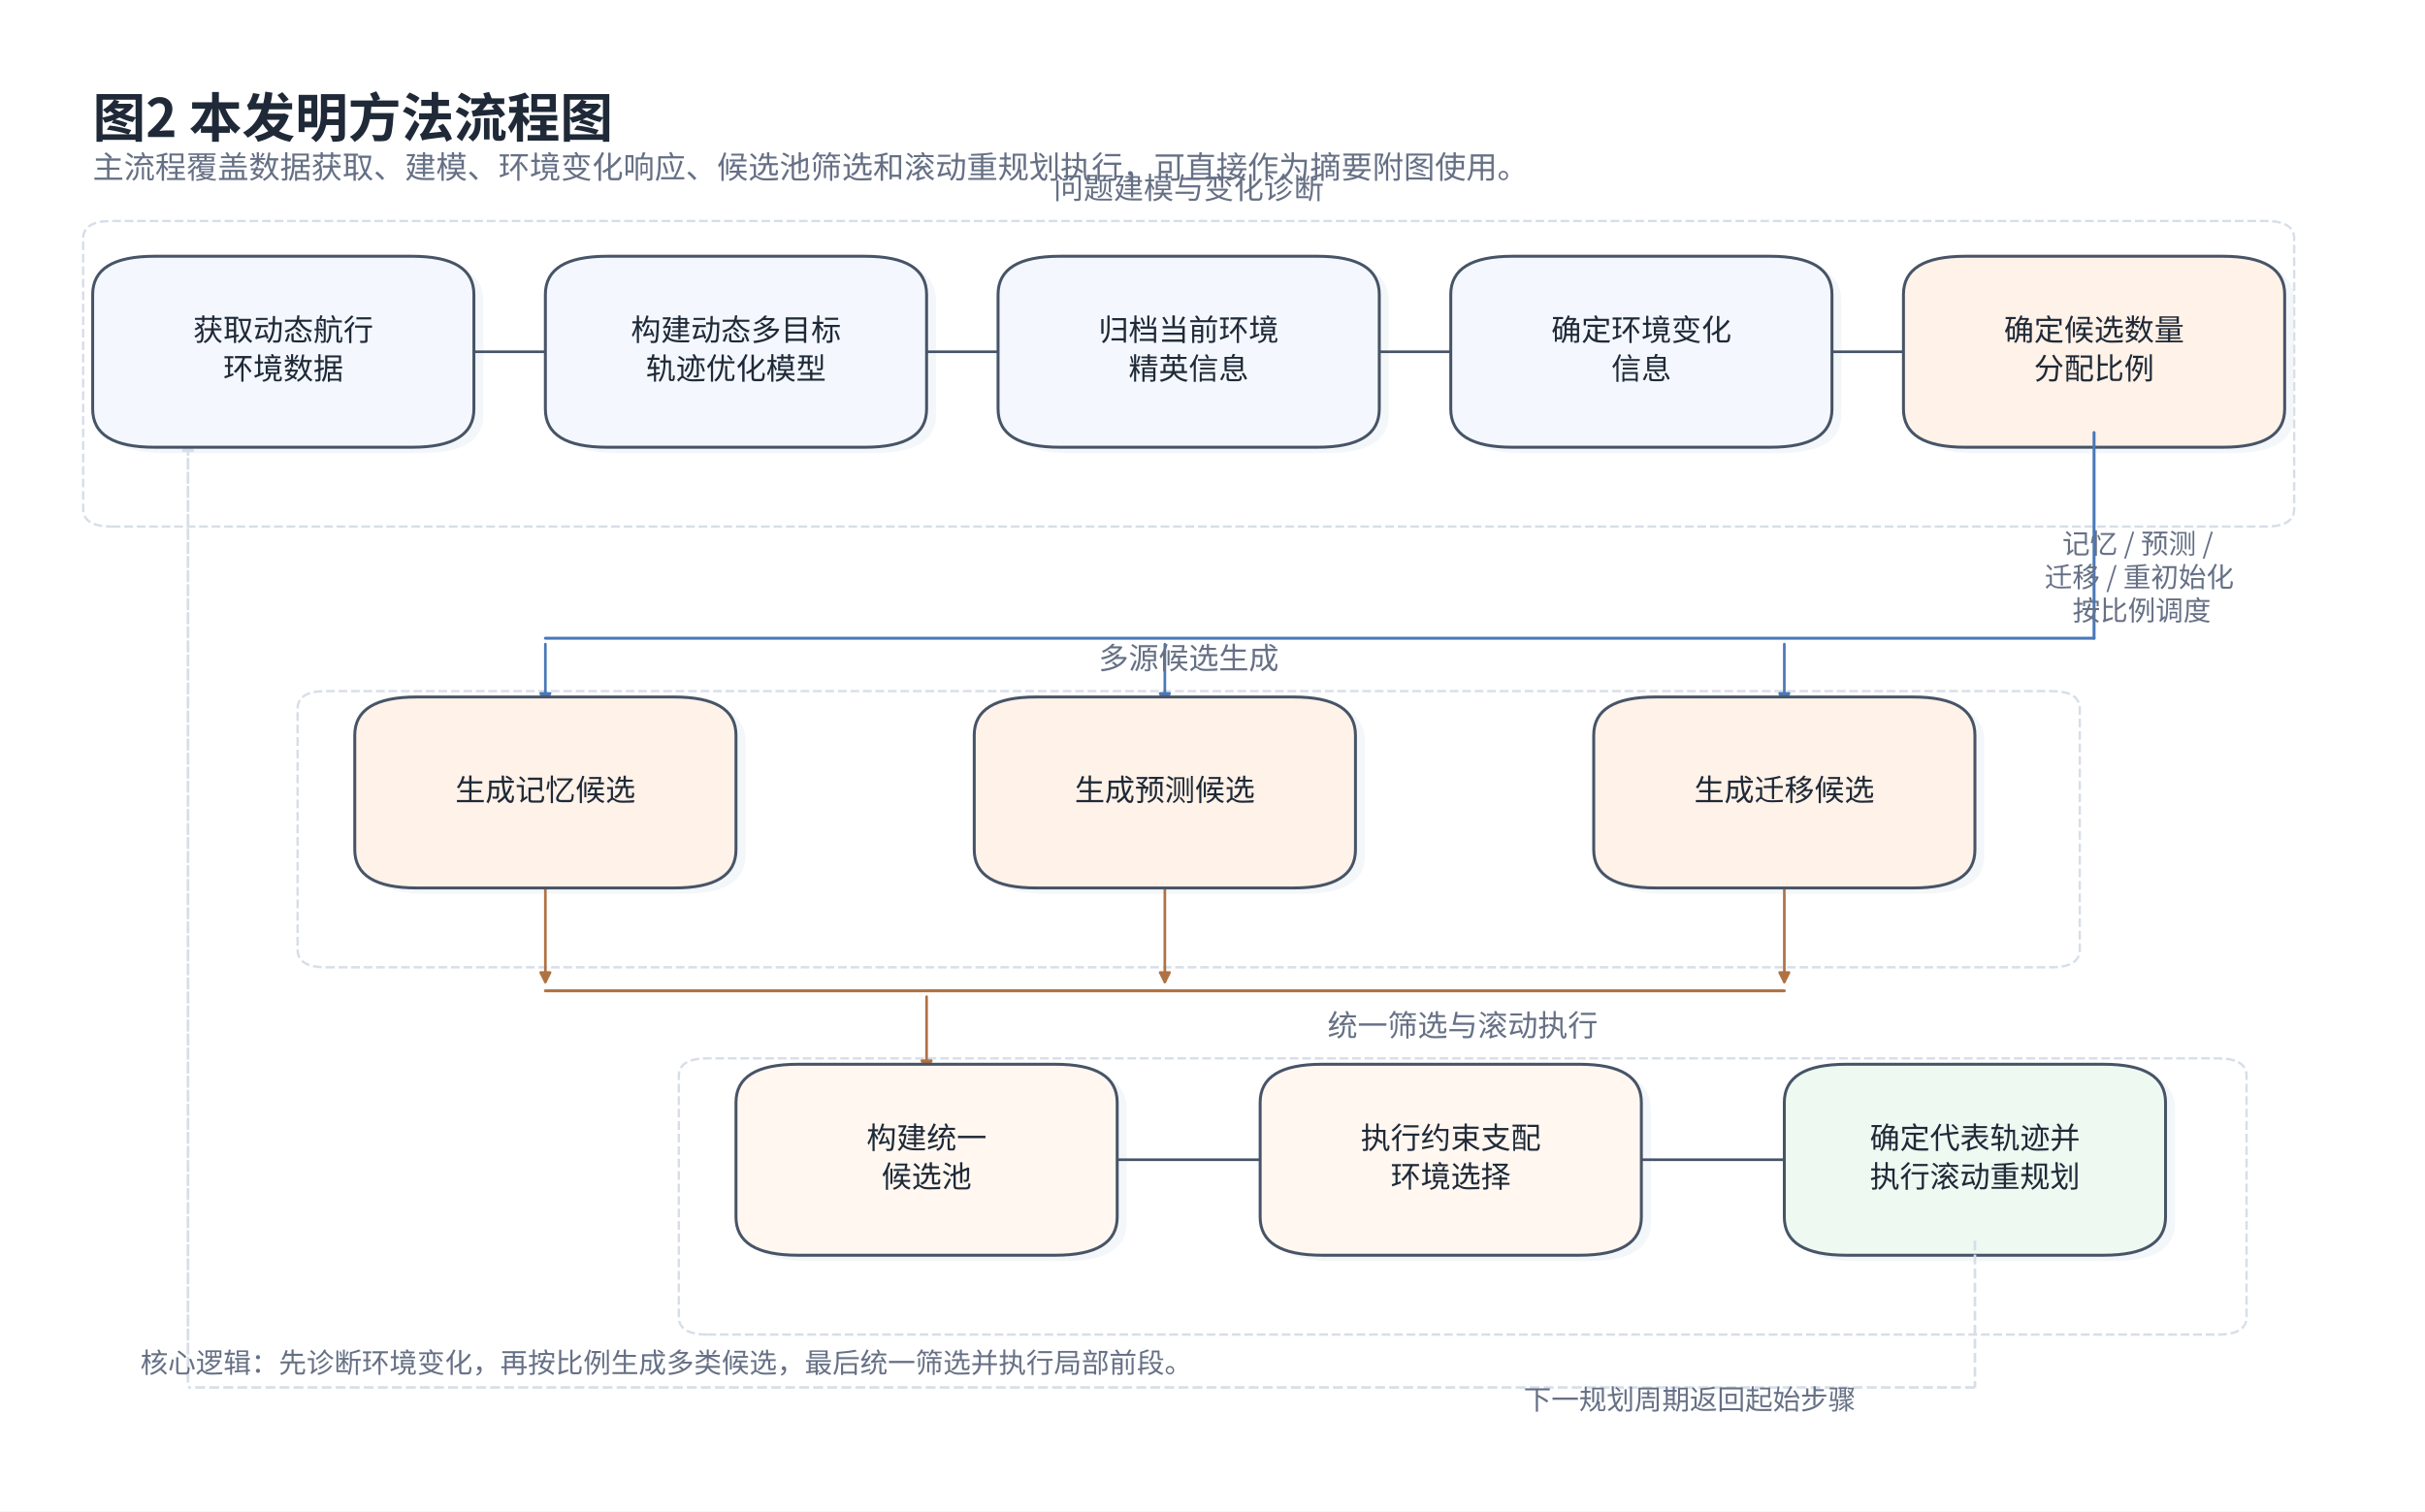
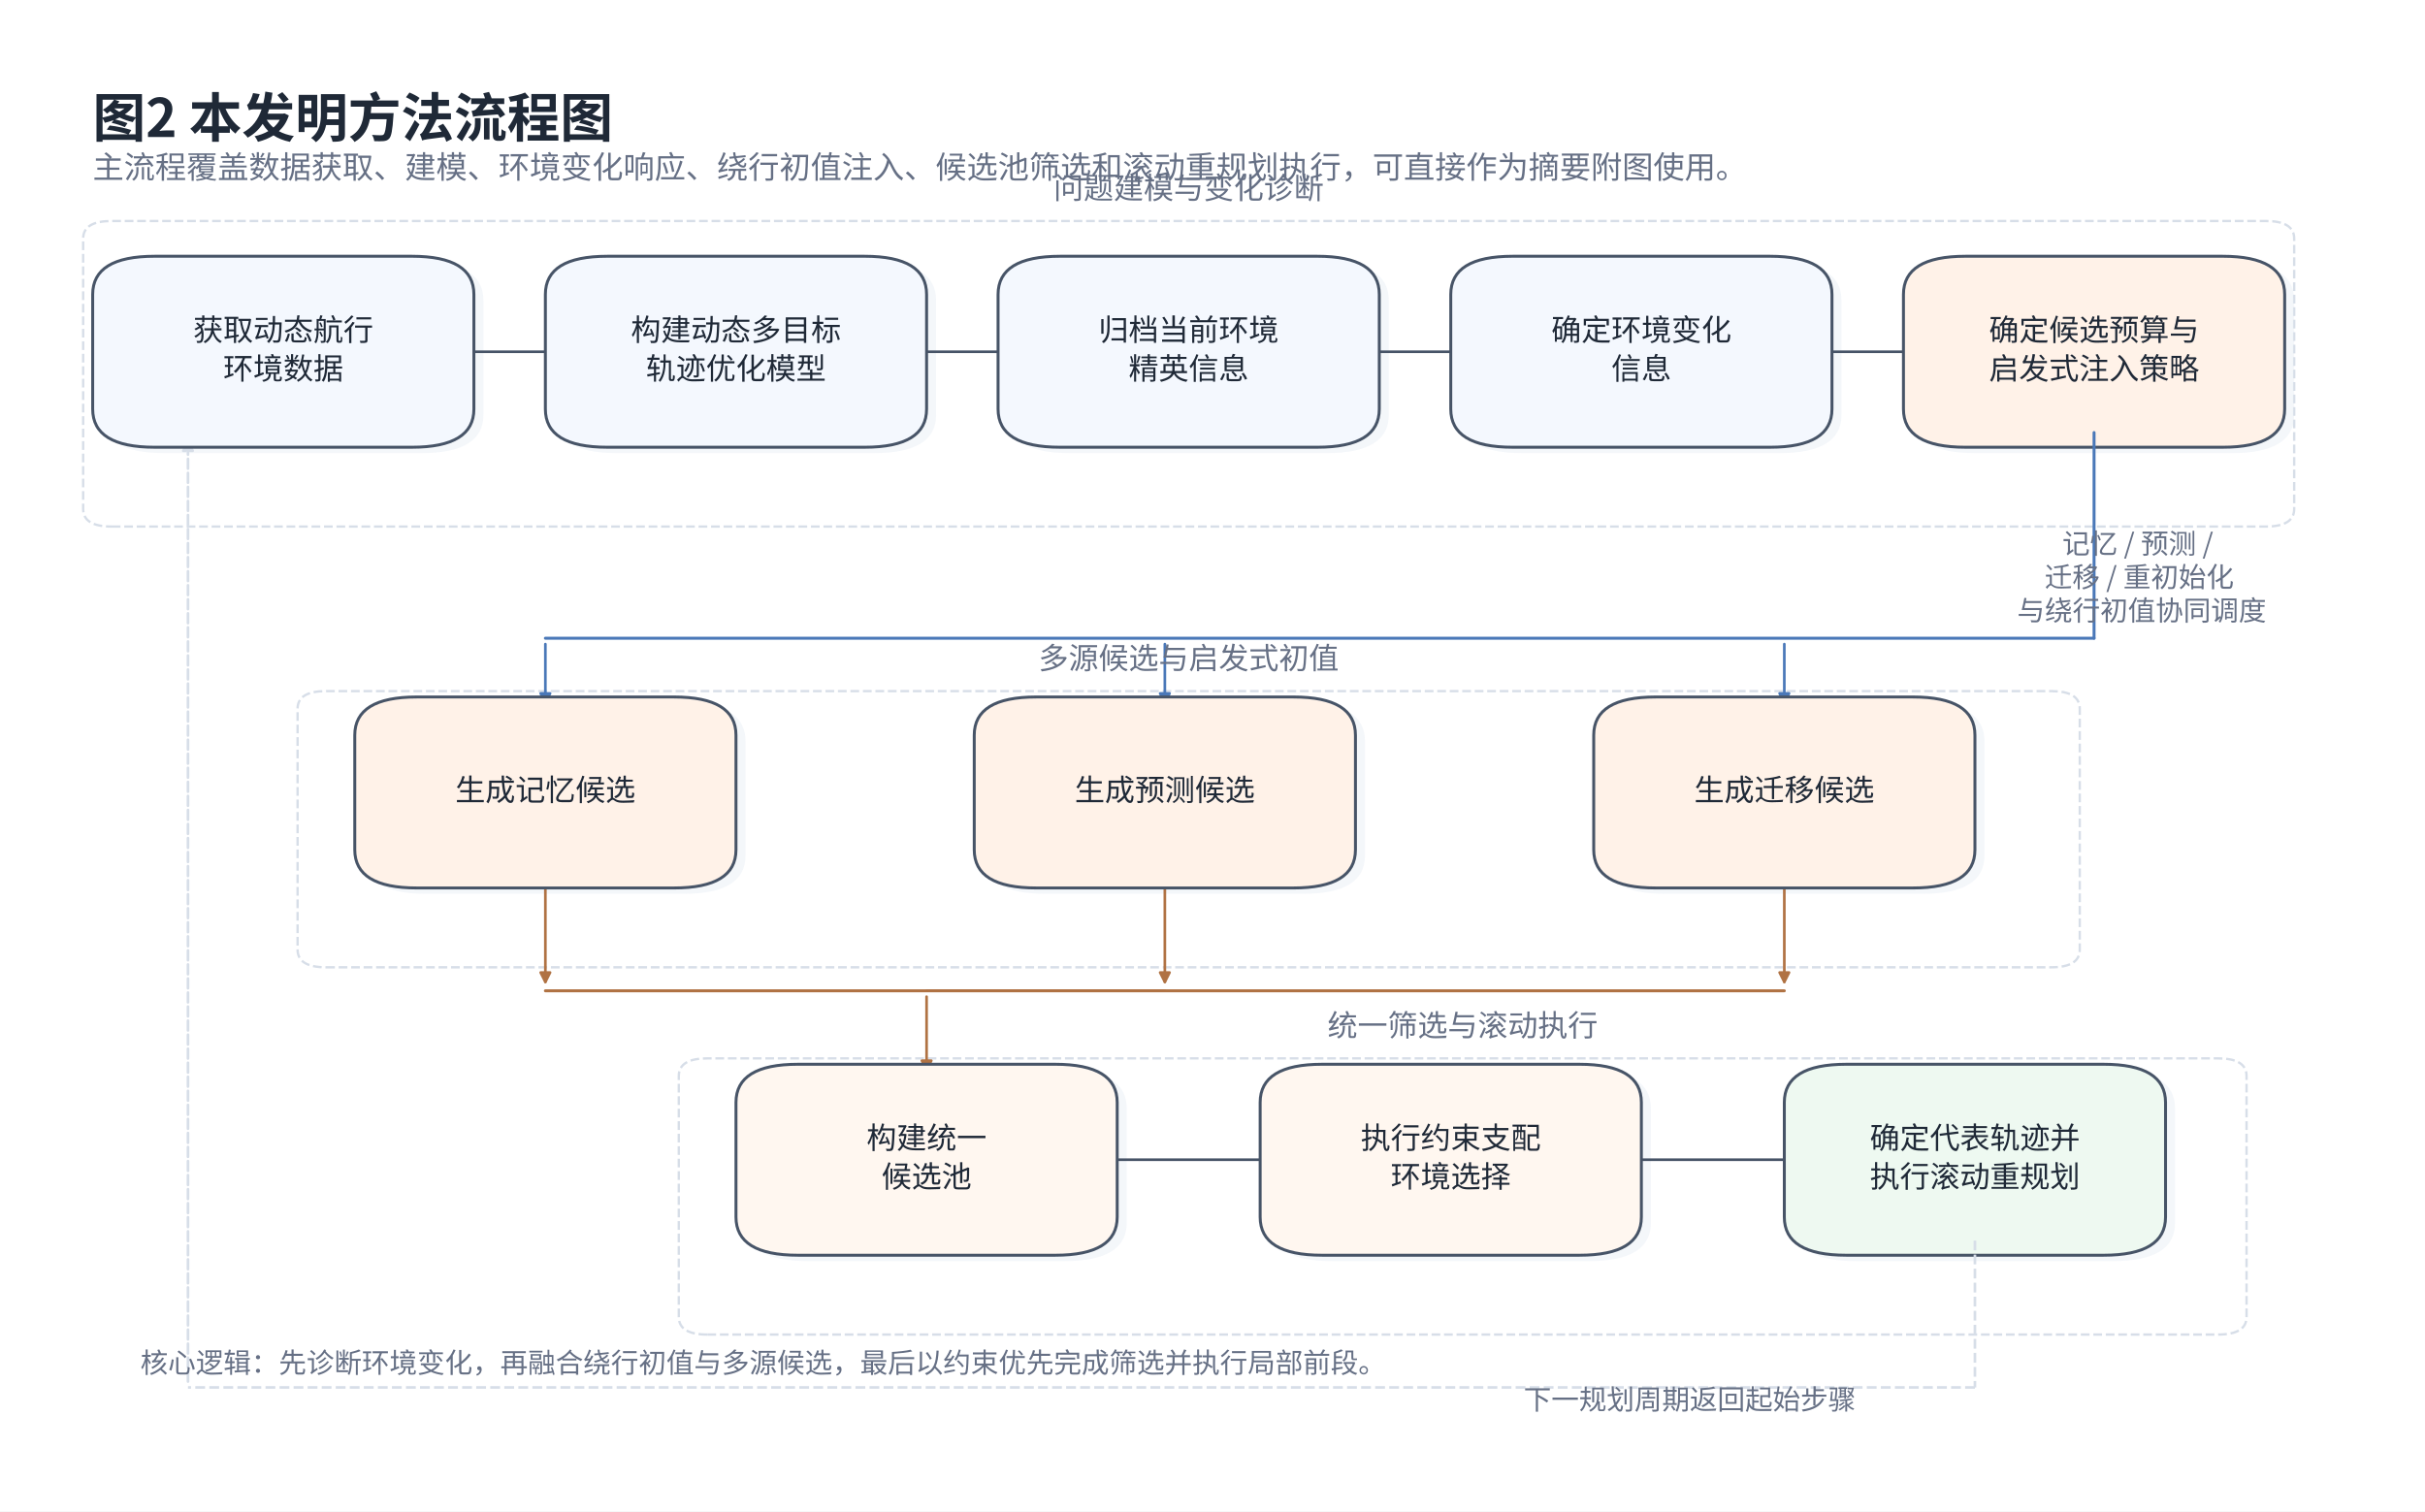
<svg xmlns="http://www.w3.org/2000/svg" width="823.5pt" height="513.36pt" viewBox="0 0 823.5 513.36" version="1.1">
  <defs>
    <style type="text/css">*{stroke-linejoin: round; stroke-linecap: butt}</style>
  </defs>
  <g id="figure_1">
    <g id="patch_1">
      <path d="M 0 513.36  L 823.5 513.36  L 823.5 -0  L 0 -0  z " style="fill: #ffffff" />
    </g>
    <g id="axes_1">
      <g id="patch_2">
-         <path d="M 37.946 178.842  L 769.372 178.842  Q 779.081 178.842 779.081 172.855  L 779.081 81.046  Q 779.081 75.059 769.372 75.059  L 37.946 75.059  Q 28.237 75.059 28.237 81.046  L 28.237 172.855  Q 28.237 178.842 37.946 178.842  L 37.946 178.842  z " clip-path="url(#p3b7cdb667f)" style="fill: none; stroke-dasharray: 2.96,1.28; stroke-dashoffset: 0; stroke: #d7dee8; stroke-width: 0.8; stroke-linejoin: miter" />
+         <path d="M 37.946 178.842  L 769.372 178.842  Q 779.081 178.842 779.081 172.855  L 779.081 81.046  Q 779.081 75.059 769.372 75.059  L 37.946 75.059  Q 28.237 75.059 28.237 81.046  L 28.237 172.855  Q 28.237 178.842 37.946 178.842  L 37.946 178.842  z " clip-path="url(#p134dda4739)" style="fill: none; stroke-dasharray: 2.96,1.28; stroke-dashoffset: 0; stroke: #d7dee8; stroke-width: 0.8; stroke-linejoin: miter" />
      </g>
      <g id="patch_3">
-         <path d="M 110.765 328.53  L 696.553 328.53  Q 706.262 328.53 706.262 322.543  L 706.262 240.713  Q 706.262 234.726 696.553 234.726  L 110.765 234.726  Q 101.056 234.726 101.056 240.713  L 101.056 322.543  Q 101.056 328.53 110.765 328.53  L 110.765 328.53  z " clip-path="url(#p3b7cdb667f)" style="fill: none; stroke-dasharray: 2.96,1.28; stroke-dashoffset: 0; stroke: #d7dee8; stroke-width: 0.8; stroke-linejoin: miter" />
+         <path d="M 110.765 328.53  L 696.553 328.53  Q 706.262 328.53 706.262 322.543  L 706.262 240.713  Q 706.262 234.726 696.553 234.726  L 110.765 234.726  Q 101.056 234.726 101.056 240.713  L 101.056 322.543  Q 101.056 328.53 110.765 328.53  L 110.765 328.53  z " clip-path="url(#p134dda4739)" style="fill: none; stroke-dasharray: 2.96,1.28; stroke-dashoffset: 0; stroke: #d7dee8; stroke-width: 0.8; stroke-linejoin: miter" />
      </g>
      <g id="patch_4">
-         <path d="M 240.221 453.27  L 753.19 453.27  Q 762.899 453.27 762.899 447.283  L 762.899 365.453  Q 762.899 359.466 753.19 359.466  L 240.221 359.466  Q 230.512 359.466 230.512 365.453  L 230.512 447.283  Q 230.512 453.27 240.221 453.27  L 240.221 453.27  z " clip-path="url(#p3b7cdb667f)" style="fill: none; stroke-dasharray: 2.96,1.28; stroke-dashoffset: 0; stroke: #d7dee8; stroke-width: 0.8; stroke-linejoin: miter" />
+         <path d="M 240.221 453.27  L 753.19 453.27  Q 762.899 453.27 762.899 447.283  L 762.899 365.453  Q 762.899 359.466 753.19 359.466  L 240.221 359.466  Q 230.512 359.466 230.512 365.453  L 230.512 447.283  Q 230.512 453.27 240.221 453.27  L 240.221 453.27  z " clip-path="url(#p134dda4739)" style="fill: none; stroke-dasharray: 2.96,1.28; stroke-dashoffset: 0; stroke: #d7dee8; stroke-width: 0.8; stroke-linejoin: miter" />
      </g>
      <g id="patch_5">
-         <path d="M 55.746 153.894  L 143.129 153.894  Q 164.165 153.894 164.165 140.921  L 164.165 102.002  Q 164.165 89.029 143.129 89.029  L 55.746 89.029  Q 34.709 89.029 34.709 102.002  L 34.709 140.921  Q 34.709 153.894 55.746 153.894  z " clip-path="url(#p3b7cdb667f)" style="fill: #dfe7f1; opacity: 0.35" />
+         <path d="M 55.746 153.894  L 143.129 153.894  Q 164.165 153.894 164.165 140.921  L 164.165 102.002  Q 164.165 89.029 143.129 89.029  L 55.746 89.029  Q 34.709 89.029 34.709 102.002  L 34.709 140.921  Q 34.709 153.894 55.746 153.894  z " clip-path="url(#p134dda4739)" style="fill: #dfe7f1; opacity: 0.35" />
      </g>
      <g id="patch_6">
-         <path d="M 209.475 153.894  L 296.858 153.894  Q 317.894 153.894 317.894 140.921  L 317.894 102.002  Q 317.894 89.029 296.858 89.029  L 209.475 89.029  Q 188.438 89.029 188.438 102.002  L 188.438 140.921  Q 188.438 153.894 209.475 153.894  z " clip-path="url(#p3b7cdb667f)" style="fill: #dfe7f1; opacity: 0.35" />
+         <path d="M 209.475 153.894  L 296.858 153.894  Q 317.894 153.894 317.894 140.921  L 317.894 102.002  Q 317.894 89.029 296.858 89.029  L 209.475 89.029  Q 188.438 89.029 188.438 102.002  L 188.438 140.921  Q 188.438 153.894 209.475 153.894  z " clip-path="url(#p134dda4739)" style="fill: #dfe7f1; opacity: 0.35" />
      </g>
      <g id="patch_7">
-         <path d="M 363.204 153.894  L 450.587 153.894  Q 471.623 153.894 471.623 140.921  L 471.623 102.002  Q 471.623 89.029 450.587 89.029  L 363.204 89.029  Q 342.167 89.029 342.167 102.002  L 342.167 140.921  Q 342.167 153.894 363.204 153.894  z " clip-path="url(#p3b7cdb667f)" style="fill: #dfe7f1; opacity: 0.35" />
+         <path d="M 363.204 153.894  L 450.587 153.894  Q 471.623 153.894 471.623 140.921  L 471.623 102.002  Q 471.623 89.029 450.587 89.029  L 363.204 89.029  Q 342.167 89.029 342.167 102.002  L 342.167 140.921  Q 342.167 153.894 363.204 153.894  z " clip-path="url(#p134dda4739)" style="fill: #dfe7f1; opacity: 0.35" />
      </g>
      <g id="patch_8">
-         <path d="M 516.933 153.894  L 604.316 153.894  Q 625.352 153.894 625.352 140.921  L 625.352 102.002  Q 625.352 89.029 604.316 89.029  L 516.933 89.029  Q 495.896 89.029 495.896 102.002  L 495.896 140.921  Q 495.896 153.894 516.933 153.894  z " clip-path="url(#p3b7cdb667f)" style="fill: #dfe7f1; opacity: 0.35" />
+         <path d="M 516.933 153.894  L 604.316 153.894  Q 625.352 153.894 625.352 140.921  L 625.352 102.002  Q 625.352 89.029 604.316 89.029  L 516.933 89.029  Q 495.896 89.029 495.896 102.002  L 495.896 140.921  Q 495.896 153.894 516.933 153.894  z " clip-path="url(#p134dda4739)" style="fill: #dfe7f1; opacity: 0.35" />
      </g>
      <g id="patch_9">
-         <path d="M 670.662 153.894  L 758.045 153.894  Q 779.081 153.894 779.081 140.921  L 779.081 102.002  Q 779.081 89.029 758.045 89.029  L 670.662 89.029  Q 649.625 89.029 649.625 102.002  L 649.625 140.921  Q 649.625 153.894 670.662 153.894  z " clip-path="url(#p3b7cdb667f)" style="fill: #dfe7f1; opacity: 0.35" />
+         <path d="M 670.662 153.894  L 758.045 153.894  Q 779.081 153.894 779.081 140.921  L 779.081 102.002  Q 779.081 89.029 758.045 89.029  L 670.662 89.029  Q 649.625 89.029 649.625 102.002  L 649.625 140.921  Q 649.625 153.894 670.662 153.894  z " clip-path="url(#p134dda4739)" style="fill: #dfe7f1; opacity: 0.35" />
      </g>
      <g id="patch_10">
-         <path d="M 144.747 303.582  L 232.13 303.582  Q 253.166 303.582 253.166 290.609  L 253.166 251.69  Q 253.166 238.717 232.13 238.717  L 144.747 238.717  Q 123.71 238.717 123.71 251.69  L 123.71 290.609  Q 123.71 303.582 144.747 303.582  z " clip-path="url(#p3b7cdb667f)" style="fill: #dfe7f1; opacity: 0.35" />
+         <path d="M 144.747 303.582  L 232.13 303.582  Q 253.166 303.582 253.166 290.609  L 253.166 251.69  Q 253.166 238.717 232.13 238.717  L 144.747 238.717  Q 123.71 238.717 123.71 251.69  L 123.71 290.609  Q 123.71 303.582 144.747 303.582  z " clip-path="url(#p134dda4739)" style="fill: #dfe7f1; opacity: 0.35" />
      </g>
      <g id="patch_11">
-         <path d="M 355.113 303.582  L 442.496 303.582  Q 463.532 303.582 463.532 290.609  L 463.532 251.69  Q 463.532 238.717 442.496 238.717  L 355.113 238.717  Q 334.076 238.717 334.076 251.69  L 334.076 290.609  Q 334.076 303.582 355.113 303.582  z " clip-path="url(#p3b7cdb667f)" style="fill: #dfe7f1; opacity: 0.35" />
+         <path d="M 355.113 303.582  L 442.496 303.582  Q 463.532 303.582 463.532 290.609  L 463.532 251.69  Q 463.532 238.717 442.496 238.717  L 355.113 238.717  Q 334.076 238.717 334.076 251.69  L 334.076 290.609  Q 334.076 303.582 355.113 303.582  z " clip-path="url(#p134dda4739)" style="fill: #dfe7f1; opacity: 0.35" />
      </g>
      <g id="patch_12">
-         <path d="M 565.479 303.582  L 652.862 303.582  Q 673.898 303.582 673.898 290.609  L 673.898 251.69  Q 673.898 238.717 652.862 238.717  L 565.479 238.717  Q 544.442 238.717 544.442 251.69  L 544.442 290.609  Q 544.442 303.582 565.479 303.582  z " clip-path="url(#p3b7cdb667f)" style="fill: #dfe7f1; opacity: 0.35" />
+         <path d="M 565.479 303.582  L 652.862 303.582  Q 673.898 303.582 673.898 290.609  L 673.898 251.69  Q 673.898 238.717 652.862 238.717  L 565.479 238.717  Q 544.442 238.717 544.442 251.69  L 544.442 290.609  Q 544.442 303.582 565.479 303.582  z " clip-path="url(#p134dda4739)" style="fill: #dfe7f1; opacity: 0.35" />
      </g>
      <g id="patch_13">
-         <path d="M 274.203 428.322  L 361.586 428.322  Q 382.622 428.322 382.622 415.349  L 382.622 376.43  Q 382.622 363.457 361.586 363.457  L 274.203 363.457  Q 253.166 363.457 253.166 376.43  L 253.166 415.349  Q 253.166 428.322 274.203 428.322  z " clip-path="url(#p3b7cdb667f)" style="fill: #dfe7f1; opacity: 0.35" />
+         <path d="M 274.203 428.322  L 361.586 428.322  Q 382.622 428.322 382.622 415.349  L 382.622 376.43  Q 382.622 363.457 361.586 363.457  L 274.203 363.457  Q 253.166 363.457 253.166 376.43  L 253.166 415.349  Q 253.166 428.322 274.203 428.322  z " clip-path="url(#p134dda4739)" style="fill: #dfe7f1; opacity: 0.35" />
      </g>
      <g id="patch_14">
-         <path d="M 452.205 428.322  L 539.588 428.322  Q 560.624 428.322 560.624 415.349  L 560.624 376.43  Q 560.624 363.457 539.588 363.457  L 452.205 363.457  Q 431.168 363.457 431.168 376.43  L 431.168 415.349  Q 431.168 428.322 452.205 428.322  z " clip-path="url(#p3b7cdb667f)" style="fill: #dfe7f1; opacity: 0.35" />
+         <path d="M 452.205 428.322  L 539.588 428.322  Q 560.624 428.322 560.624 415.349  L 560.624 376.43  Q 560.624 363.457 539.588 363.457  L 452.205 363.457  Q 431.168 363.457 431.168 376.43  L 431.168 415.349  Q 431.168 428.322 452.205 428.322  z " clip-path="url(#p134dda4739)" style="fill: #dfe7f1; opacity: 0.35" />
      </g>
      <g id="patch_15">
-         <path d="M 630.207 428.322  L 717.59 428.322  Q 738.626 428.322 738.626 415.349  L 738.626 376.43  Q 738.626 363.457 717.59 363.457  L 630.207 363.457  Q 609.17 363.457 609.17 376.43  L 609.17 415.349  Q 609.17 428.322 630.207 428.322  z " clip-path="url(#p3b7cdb667f)" style="fill: #dfe7f1; opacity: 0.35" />
+         <path d="M 630.207 428.322  L 717.59 428.322  Q 738.626 428.322 738.626 415.349  L 738.626 376.43  Q 738.626 363.457 717.59 363.457  L 630.207 363.457  Q 609.17 363.457 609.17 376.43  L 609.17 415.349  Q 609.17 428.322 630.207 428.322  z " clip-path="url(#p134dda4739)" style="fill: #dfe7f1; opacity: 0.35" />
      </g>
      <g id="patch_16">
-         <path d="M 154.838 119.466  Q 173.063 119.466 190.282 119.466  " clip-path="url(#p3b7cdb667f)" style="fill: none; stroke: #475467; stroke-width: 0.9; stroke-linecap: round" />
-         <path d="M 187.082 117.866  L 190.282 119.466  L 187.082 121.066  z " clip-path="url(#p3b7cdb667f)" style="fill: #475467; stroke: #475467; stroke-width: 0.9; stroke-linecap: round" />
+         <path d="M 154.838 119.466  Q 173.063 119.466 190.282 119.466  " clip-path="url(#p134dda4739)" style="fill: none; stroke: #475467; stroke-width: 0.9; stroke-linecap: round" />
+         <path d="M 187.082 117.866  L 190.282 119.466  L 187.082 121.066  z " clip-path="url(#p134dda4739)" style="fill: #475467; stroke: #475467; stroke-width: 0.9; stroke-linecap: round" />
      </g>
      <g id="patch_17">
-         <path d="M 308.567 119.466  Q 326.792 119.466 344.011 119.466  " clip-path="url(#p3b7cdb667f)" style="fill: none; stroke: #475467; stroke-width: 0.9; stroke-linecap: round" />
-         <path d="M 340.811 117.866  L 344.011 119.466  L 340.811 121.066  z " clip-path="url(#p3b7cdb667f)" style="fill: #475467; stroke: #475467; stroke-width: 0.9; stroke-linecap: round" />
+         <path d="M 308.567 119.466  Q 326.792 119.466 344.011 119.466  " clip-path="url(#p134dda4739)" style="fill: none; stroke: #475467; stroke-width: 0.9; stroke-linecap: round" />
+         <path d="M 340.811 117.866  L 344.011 119.466  L 340.811 121.066  z " clip-path="url(#p134dda4739)" style="fill: #475467; stroke: #475467; stroke-width: 0.9; stroke-linecap: round" />
      </g>
      <g id="patch_18">
-         <path d="M 462.296 119.466  Q 480.521 119.466 497.74 119.466  " clip-path="url(#p3b7cdb667f)" style="fill: none; stroke: #475467; stroke-width: 0.9; stroke-linecap: round" />
-         <path d="M 494.54 117.866  L 497.74 119.466  L 494.54 121.066  z " clip-path="url(#p3b7cdb667f)" style="fill: #475467; stroke: #475467; stroke-width: 0.9; stroke-linecap: round" />
+         <path d="M 462.296 119.466  Q 480.521 119.466 497.74 119.466  " clip-path="url(#p134dda4739)" style="fill: none; stroke: #475467; stroke-width: 0.9; stroke-linecap: round" />
+         <path d="M 494.54 117.866  L 497.74 119.466  L 494.54 121.066  z " clip-path="url(#p134dda4739)" style="fill: #475467; stroke: #475467; stroke-width: 0.9; stroke-linecap: round" />
      </g>
      <g id="patch_19">
-         <path d="M 616.025 119.466  Q 634.25 119.466 651.469 119.466  " clip-path="url(#p3b7cdb667f)" style="fill: none; stroke: #475467; stroke-width: 0.9; stroke-linecap: round" />
-         <path d="M 648.269 117.866  L 651.469 119.466  L 648.269 121.066  z " clip-path="url(#p3b7cdb667f)" style="fill: #475467; stroke: #475467; stroke-width: 0.9; stroke-linecap: round" />
+         <path d="M 616.025 119.466  Q 634.25 119.466 651.469 119.466  " clip-path="url(#p134dda4739)" style="fill: none; stroke: #475467; stroke-width: 0.9; stroke-linecap: round" />
+         <path d="M 648.269 117.866  L 651.469 119.466  L 648.269 121.066  z " clip-path="url(#p134dda4739)" style="fill: #475467; stroke: #475467; stroke-width: 0.9; stroke-linecap: round" />
      </g>
      <g id="patch_20">
-         <path d="M 185.202 218.764  Q 185.202 229.239 185.202 238.708  " clip-path="url(#p3b7cdb667f)" style="fill: none; stroke: #4a78b8; stroke-width: 0.9; stroke-linecap: round" />
-         <path d="M 186.802 235.508  L 185.202 238.708  L 183.602 235.508  z " clip-path="url(#p3b7cdb667f)" style="fill: #4a78b8; stroke: #4a78b8; stroke-width: 0.9; stroke-linecap: round" />
+         <path d="M 185.202 218.764  Q 185.202 229.239 185.202 238.708  " clip-path="url(#p134dda4739)" style="fill: none; stroke: #4a78b8; stroke-width: 0.9; stroke-linecap: round" />
+         <path d="M 186.802 235.508  L 185.202 238.708  L 183.602 235.508  z " clip-path="url(#p134dda4739)" style="fill: #4a78b8; stroke: #4a78b8; stroke-width: 0.9; stroke-linecap: round" />
      </g>
      <g id="patch_21">
-         <path d="M 395.568 218.764  Q 395.568 229.239 395.568 238.708  " clip-path="url(#p3b7cdb667f)" style="fill: none; stroke: #4a78b8; stroke-width: 0.9; stroke-linecap: round" />
-         <path d="M 397.168 235.508  L 395.568 238.708  L 393.968 235.508  z " clip-path="url(#p3b7cdb667f)" style="fill: #4a78b8; stroke: #4a78b8; stroke-width: 0.9; stroke-linecap: round" />
+         <path d="M 395.568 218.764  Q 395.568 229.239 395.568 238.708  " clip-path="url(#p134dda4739)" style="fill: none; stroke: #4a78b8; stroke-width: 0.9; stroke-linecap: round" />
+         <path d="M 397.168 235.508  L 395.568 238.708  L 393.968 235.508  z " clip-path="url(#p134dda4739)" style="fill: #4a78b8; stroke: #4a78b8; stroke-width: 0.9; stroke-linecap: round" />
      </g>
      <g id="patch_22">
-         <path d="M 605.934 218.764  Q 605.934 229.239 605.934 238.708  " clip-path="url(#p3b7cdb667f)" style="fill: none; stroke: #4a78b8; stroke-width: 0.9; stroke-linecap: round" />
-         <path d="M 607.534 235.508  L 605.934 238.708  L 604.334 235.508  z " clip-path="url(#p3b7cdb667f)" style="fill: #4a78b8; stroke: #4a78b8; stroke-width: 0.9; stroke-linecap: round" />
+         <path d="M 605.934 218.764  Q 605.934 229.239 605.934 238.708  " clip-path="url(#p134dda4739)" style="fill: none; stroke: #4a78b8; stroke-width: 0.9; stroke-linecap: round" />
+         <path d="M 607.534 235.508  L 605.934 238.708  L 604.334 235.508  z " clip-path="url(#p134dda4739)" style="fill: #4a78b8; stroke: #4a78b8; stroke-width: 0.9; stroke-linecap: round" />
      </g>
      <g id="patch_23">
-         <path d="M 185.202 298.599  Q 185.202 316.555 185.202 333.503  " clip-path="url(#p3b7cdb667f)" style="fill: none; stroke: #b07243; stroke-width: 0.9; stroke-linecap: round" />
-         <path d="M 186.802 330.303  L 185.202 333.503  L 183.602 330.303  z " clip-path="url(#p3b7cdb667f)" style="fill: #b07243; stroke: #b07243; stroke-width: 0.9; stroke-linecap: round" />
+         <path d="M 185.202 298.599  Q 185.202 316.555 185.202 333.503  " clip-path="url(#p134dda4739)" style="fill: none; stroke: #b07243; stroke-width: 0.9; stroke-linecap: round" />
+         <path d="M 186.802 330.303  L 185.202 333.503  L 183.602 330.303  z " clip-path="url(#p134dda4739)" style="fill: #b07243; stroke: #b07243; stroke-width: 0.9; stroke-linecap: round" />
      </g>
      <g id="patch_24">
-         <path d="M 395.568 298.599  Q 395.568 316.555 395.568 333.503  " clip-path="url(#p3b7cdb667f)" style="fill: none; stroke: #b07243; stroke-width: 0.9; stroke-linecap: round" />
-         <path d="M 397.168 330.303  L 395.568 333.503  L 393.968 330.303  z " clip-path="url(#p3b7cdb667f)" style="fill: #b07243; stroke: #b07243; stroke-width: 0.9; stroke-linecap: round" />
+         <path d="M 395.568 298.599  Q 395.568 316.555 395.568 333.503  " clip-path="url(#p134dda4739)" style="fill: none; stroke: #b07243; stroke-width: 0.9; stroke-linecap: round" />
+         <path d="M 397.168 330.303  L 395.568 333.503  L 393.968 330.303  z " clip-path="url(#p134dda4739)" style="fill: #b07243; stroke: #b07243; stroke-width: 0.9; stroke-linecap: round" />
      </g>
      <g id="patch_25">
-         <path d="M 605.934 298.599  Q 605.934 316.555 605.934 333.503  " clip-path="url(#p3b7cdb667f)" style="fill: none; stroke: #b07243; stroke-width: 0.9; stroke-linecap: round" />
-         <path d="M 607.534 330.303  L 605.934 333.503  L 604.334 330.303  z " clip-path="url(#p3b7cdb667f)" style="fill: #b07243; stroke: #b07243; stroke-width: 0.9; stroke-linecap: round" />
+         <path d="M 605.934 298.599  Q 605.934 316.555 605.934 333.503  " clip-path="url(#p134dda4739)" style="fill: none; stroke: #b07243; stroke-width: 0.9; stroke-linecap: round" />
+         <path d="M 607.534 330.303  L 605.934 333.503  L 604.334 330.303  z " clip-path="url(#p134dda4739)" style="fill: #b07243; stroke: #b07243; stroke-width: 0.9; stroke-linecap: round" />
      </g>
      <g id="patch_26">
-         <path d="M 314.658 338.513  Q 314.658 351.481 314.658 363.443  " clip-path="url(#p3b7cdb667f)" style="fill: none; stroke: #b07243; stroke-width: 0.9; stroke-linecap: round" />
-         <path d="M 316.258 360.243  L 314.658 363.443  L 313.058 360.243  z " clip-path="url(#p3b7cdb667f)" style="fill: #b07243; stroke: #b07243; stroke-width: 0.9; stroke-linecap: round" />
+         <path d="M 314.658 338.513  Q 314.658 351.481 314.658 363.443  " clip-path="url(#p134dda4739)" style="fill: none; stroke: #b07243; stroke-width: 0.9; stroke-linecap: round" />
+         <path d="M 316.258 360.243  L 314.658 363.443  L 313.058 360.243  z " clip-path="url(#p134dda4739)" style="fill: #b07243; stroke: #b07243; stroke-width: 0.9; stroke-linecap: round" />
      </g>
      <g id="patch_27">
-         <path d="M 373.298 393.894  Q 403.659 393.894 433.014 393.894  " clip-path="url(#p3b7cdb667f)" style="fill: none; stroke: #475467; stroke-width: 0.9; stroke-linecap: round" />
-         <path d="M 429.815 392.294  L 433.014 393.894  L 429.815 395.494  z " clip-path="url(#p3b7cdb667f)" style="fill: #475467; stroke: #475467; stroke-width: 0.9; stroke-linecap: round" />
+         <path d="M 373.298 393.894  Q 403.659 393.894 433.014 393.894  " clip-path="url(#p134dda4739)" style="fill: none; stroke: #475467; stroke-width: 0.9; stroke-linecap: round" />
+         <path d="M 429.815 392.294  L 433.014 393.894  L 429.815 395.494  z " clip-path="url(#p134dda4739)" style="fill: #475467; stroke: #475467; stroke-width: 0.9; stroke-linecap: round" />
      </g>
      <g id="patch_28">
-         <path d="M 551.3 393.894  Q 581.661 393.894 611.016 393.894  " clip-path="url(#p3b7cdb667f)" style="fill: none; stroke: #475467; stroke-width: 0.9; stroke-linecap: round" />
-         <path d="M 607.817 392.294  L 611.016 393.894  L 607.817 395.494  z " clip-path="url(#p3b7cdb667f)" style="fill: #475467; stroke: #475467; stroke-width: 0.9; stroke-linecap: round" />
+         <path d="M 551.3 393.894  Q 581.661 393.894 611.016 393.894  " clip-path="url(#p134dda4739)" style="fill: none; stroke: #475467; stroke-width: 0.9; stroke-linecap: round" />
+         <path d="M 607.817 392.294  L 611.016 393.894  L 607.817 395.494  z " clip-path="url(#p134dda4739)" style="fill: #475467; stroke: #475467; stroke-width: 0.9; stroke-linecap: round" />
      </g>
      <g id="patch_29">
-         <path d="M 63.837 469.229  Q 63.837 309.07 63.837 149.917  " clip-path="url(#p3b7cdb667f)" style="fill: none; stroke-dasharray: 3.33,1.44; stroke-dashoffset: 0; stroke: #d7dee8; stroke-width: 0.9; stroke-linecap: round" />
-         <path d="M 62.237 153.117  L 63.837 149.917  L 65.437 153.117  z " clip-path="url(#p3b7cdb667f)" style="fill: #d7dee8; stroke-dasharray: 3.33,1.44; stroke-dashoffset: 0; stroke: #d7dee8; stroke-width: 0.9; stroke-linecap: round" />
+         <path d="M 63.837 469.229  Q 63.837 309.07 63.837 149.917  " clip-path="url(#p134dda4739)" style="fill: none; stroke-dasharray: 3.33,1.44; stroke-dashoffset: 0; stroke: #d7dee8; stroke-width: 0.9; stroke-linecap: round" />
+         <path d="M 62.237 153.117  L 63.837 149.917  L 65.437 153.117  z " clip-path="url(#p134dda4739)" style="fill: #d7dee8; stroke-dasharray: 3.33,1.44; stroke-dashoffset: 0; stroke: #d7dee8; stroke-width: 0.9; stroke-linecap: round" />
      </g>
      <g id="line2d_1">
-         <path d="M 395.568 336.514  L 314.658 336.514  " clip-path="url(#p3b7cdb667f)" style="fill: none; stroke: #b07243; stroke-width: 0.9; stroke-linecap: round" />
+         <path d="M 395.568 336.514  L 314.658 336.514  " clip-path="url(#p134dda4739)" style="fill: none; stroke: #b07243; stroke-width: 0.9; stroke-linecap: round" />
      </g>
      <g id="patch_30">
-         <path d="M 52.51 151.898  L 139.892 151.898  Q 160.929 151.898 160.929 138.925  L 160.929 100.007  Q 160.929 87.034 139.892 87.034  L 52.51 87.034  Q 31.473 87.034 31.473 100.007  L 31.473 138.925  Q 31.473 151.898 52.51 151.898  z " clip-path="url(#p3b7cdb667f)" style="fill: #f4f8fe; stroke: #475467; stroke-linejoin: miter" />
+         <path d="M 52.51 151.898  L 139.892 151.898  Q 160.929 151.898 160.929 138.925  L 160.929 100.007  Q 160.929 87.034 139.892 87.034  L 52.51 87.034  Q 31.473 87.034 31.473 100.007  L 31.473 138.925  Q 31.473 151.898 52.51 151.898  z " clip-path="url(#p134dda4739)" style="fill: #f4f8fe; stroke: #475467; stroke-linejoin: miter" />
      </g>
      <g id="patch_31">
-         <path d="M 206.239 151.898  L 293.621 151.898  Q 314.658 151.898 314.658 138.925  L 314.658 100.007  Q 314.658 87.034 293.621 87.034  L 206.239 87.034  Q 185.202 87.034 185.202 100.007  L 185.202 138.925  Q 185.202 151.898 206.239 151.898  z " clip-path="url(#p3b7cdb667f)" style="fill: #f4f8fe; stroke: #475467; stroke-linejoin: miter" />
+         <path d="M 206.239 151.898  L 293.621 151.898  Q 314.658 151.898 314.658 138.925  L 314.658 100.007  Q 314.658 87.034 293.621 87.034  L 206.239 87.034  Q 185.202 87.034 185.202 100.007  L 185.202 138.925  Q 185.202 151.898 206.239 151.898  z " clip-path="url(#p134dda4739)" style="fill: #f4f8fe; stroke: #475467; stroke-linejoin: miter" />
      </g>
      <g id="patch_32">
-         <path d="M 359.968 151.898  L 447.35 151.898  Q 468.387 151.898 468.387 138.925  L 468.387 100.007  Q 468.387 87.034 447.35 87.034  L 359.968 87.034  Q 338.931 87.034 338.931 100.007  L 338.931 138.925  Q 338.931 151.898 359.968 151.898  z " clip-path="url(#p3b7cdb667f)" style="fill: #f4f8fe; stroke: #475467; stroke-linejoin: miter" />
+         <path d="M 359.968 151.898  L 447.35 151.898  Q 468.387 151.898 468.387 138.925  L 468.387 100.007  Q 468.387 87.034 447.35 87.034  L 359.968 87.034  Q 338.931 87.034 338.931 100.007  L 338.931 138.925  Q 338.931 151.898 359.968 151.898  z " clip-path="url(#p134dda4739)" style="fill: #f4f8fe; stroke: #475467; stroke-linejoin: miter" />
      </g>
      <g id="patch_33">
-         <path d="M 513.697 151.898  L 601.079 151.898  Q 622.116 151.898 622.116 138.925  L 622.116 100.007  Q 622.116 87.034 601.079 87.034  L 513.697 87.034  Q 492.66 87.034 492.66 100.007  L 492.66 138.925  Q 492.66 151.898 513.697 151.898  z " clip-path="url(#p3b7cdb667f)" style="fill: #f4f8fe; stroke: #475467; stroke-linejoin: miter" />
+         <path d="M 513.697 151.898  L 601.079 151.898  Q 622.116 151.898 622.116 138.925  L 622.116 100.007  Q 622.116 87.034 601.079 87.034  L 513.697 87.034  Q 492.66 87.034 492.66 100.007  L 492.66 138.925  Q 492.66 151.898 513.697 151.898  z " clip-path="url(#p134dda4739)" style="fill: #f4f8fe; stroke: #475467; stroke-linejoin: miter" />
      </g>
      <g id="patch_34">
-         <path d="M 667.426 151.898  L 754.808 151.898  Q 775.845 151.898 775.845 138.925  L 775.845 100.007  Q 775.845 87.034 754.808 87.034  L 667.426 87.034  Q 646.389 87.034 646.389 100.007  L 646.389 138.925  Q 646.389 151.898 667.426 151.898  z " clip-path="url(#p3b7cdb667f)" style="fill: #fff2e8; stroke: #475467; stroke-linejoin: miter" />
+         <path d="M 667.426 151.898  L 754.808 151.898  Q 775.845 151.898 775.845 138.925  L 775.845 100.007  Q 775.845 87.034 754.808 87.034  L 667.426 87.034  Q 646.389 87.034 646.389 100.007  L 646.389 138.925  Q 646.389 151.898 667.426 151.898  z " clip-path="url(#p134dda4739)" style="fill: #fff2e8; stroke: #475467; stroke-linejoin: miter" />
      </g>
      <g id="patch_35">
-         <path d="M 141.511 301.586  L 228.893 301.586  Q 249.93 301.586 249.93 288.613  L 249.93 249.695  Q 249.93 236.722 228.893 236.722  L 141.511 236.722  Q 120.474 236.722 120.474 249.695  L 120.474 288.613  Q 120.474 301.586 141.511 301.586  z " clip-path="url(#p3b7cdb667f)" style="fill: #fff2e8; stroke: #475467; stroke-linejoin: miter" />
+         <path d="M 141.511 301.586  L 228.893 301.586  Q 249.93 301.586 249.93 288.613  L 249.93 249.695  Q 249.93 236.722 228.893 236.722  L 141.511 236.722  Q 120.474 236.722 120.474 249.695  L 120.474 288.613  Q 120.474 301.586 141.511 301.586  z " clip-path="url(#p134dda4739)" style="fill: #fff2e8; stroke: #475467; stroke-linejoin: miter" />
      </g>
      <g id="patch_36">
-         <path d="M 351.877 301.586  L 439.259 301.586  Q 460.296 301.586 460.296 288.613  L 460.296 249.695  Q 460.296 236.722 439.259 236.722  L 351.877 236.722  Q 330.84 236.722 330.84 249.695  L 330.84 288.613  Q 330.84 301.586 351.877 301.586  z " clip-path="url(#p3b7cdb667f)" style="fill: #fff2e8; stroke: #475467; stroke-linejoin: miter" />
+         <path d="M 351.877 301.586  L 439.259 301.586  Q 460.296 301.586 460.296 288.613  L 460.296 249.695  Q 460.296 236.722 439.259 236.722  L 351.877 236.722  Q 330.84 236.722 330.84 249.695  L 330.84 288.613  Q 330.84 301.586 351.877 301.586  z " clip-path="url(#p134dda4739)" style="fill: #fff2e8; stroke: #475467; stroke-linejoin: miter" />
      </g>
      <g id="patch_37">
-         <path d="M 562.243 301.586  L 649.625 301.586  Q 670.662 301.586 670.662 288.613  L 670.662 249.695  Q 670.662 236.722 649.625 236.722  L 562.243 236.722  Q 541.206 236.722 541.206 249.695  L 541.206 288.613  Q 541.206 301.586 562.243 301.586  z " clip-path="url(#p3b7cdb667f)" style="fill: #fff2e8; stroke: #475467; stroke-linejoin: miter" />
+         <path d="M 562.243 301.586  L 649.625 301.586  Q 670.662 301.586 670.662 288.613  L 670.662 249.695  Q 670.662 236.722 649.625 236.722  L 562.243 236.722  Q 541.206 236.722 541.206 249.695  L 541.206 288.613  Q 541.206 301.586 562.243 301.586  z " clip-path="url(#p134dda4739)" style="fill: #fff2e8; stroke: #475467; stroke-linejoin: miter" />
      </g>
      <g id="patch_38">
-         <path d="M 270.967 426.326  L 358.349 426.326  Q 379.386 426.326 379.386 413.353  L 379.386 374.435  Q 379.386 361.462 358.349 361.462  L 270.967 361.462  Q 249.93 361.462 249.93 374.435  L 249.93 413.353  Q 249.93 426.326 270.967 426.326  z " clip-path="url(#p3b7cdb667f)" style="fill: #fff7f0; stroke: #475467; stroke-linejoin: miter" />
+         <path d="M 270.967 426.326  L 358.349 426.326  Q 379.386 426.326 379.386 413.353  L 379.386 374.435  Q 379.386 361.462 358.349 361.462  L 270.967 361.462  Q 249.93 361.462 249.93 374.435  L 249.93 413.353  Q 249.93 426.326 270.967 426.326  z " clip-path="url(#p134dda4739)" style="fill: #fff7f0; stroke: #475467; stroke-linejoin: miter" />
      </g>
      <g id="patch_39">
-         <path d="M 448.969 426.326  L 536.351 426.326  Q 557.388 426.326 557.388 413.353  L 557.388 374.435  Q 557.388 361.462 536.351 361.462  L 448.969 361.462  Q 427.932 361.462 427.932 374.435  L 427.932 413.353  Q 427.932 426.326 448.969 426.326  z " clip-path="url(#p3b7cdb667f)" style="fill: #fff7f0; stroke: #475467; stroke-linejoin: miter" />
+         <path d="M 448.969 426.326  L 536.351 426.326  Q 557.388 426.326 557.388 413.353  L 557.388 374.435  Q 557.388 361.462 536.351 361.462  L 448.969 361.462  Q 427.932 361.462 427.932 374.435  L 427.932 413.353  Q 427.932 426.326 448.969 426.326  z " clip-path="url(#p134dda4739)" style="fill: #fff7f0; stroke: #475467; stroke-linejoin: miter" />
      </g>
      <g id="patch_40">
-         <path d="M 626.971 426.326  L 714.353 426.326  Q 735.39 426.326 735.39 413.353  L 735.39 374.435  Q 735.39 361.462 714.353 361.462  L 626.971 361.462  Q 605.934 361.462 605.934 374.435  L 605.934 413.353  Q 605.934 426.326 626.971 426.326  z " clip-path="url(#p3b7cdb667f)" style="fill: #eef9f1; stroke: #475467; stroke-linejoin: miter" />
+         <path d="M 626.971 426.326  L 714.353 426.326  Q 735.39 426.326 735.39 413.353  L 735.39 374.435  Q 735.39 361.462 714.353 361.462  L 626.971 361.462  Q 605.934 361.462 605.934 374.435  L 605.934 413.353  Q 605.934 426.326 626.971 426.326  z " clip-path="url(#p134dda4739)" style="fill: #eef9f1; stroke: #475467; stroke-linejoin: miter" />
      </g>
      <g id="line2d_2">
-         <path d="M 711.117 146.909  L 711.117 216.763  " clip-path="url(#p3b7cdb667f)" style="fill: none; stroke: #4a78b8; stroke-linecap: round" />
+         <path d="M 711.117 146.909  L 711.117 216.763  " clip-path="url(#p134dda4739)" style="fill: none; stroke: #4a78b8; stroke-linecap: round" />
      </g>
      <g id="line2d_3">
-         <path d="M 185.202 216.763  L 711.117 216.763  " clip-path="url(#p3b7cdb667f)" style="fill: none; stroke: #4a78b8; stroke-linecap: round" />
+         <path d="M 185.202 216.763  L 711.117 216.763  " clip-path="url(#p134dda4739)" style="fill: none; stroke: #4a78b8; stroke-linecap: round" />
      </g>
      <g id="line2d_4">
-         <path d="M 185.202 336.514  L 605.934 336.514  " clip-path="url(#p3b7cdb667f)" style="fill: none; stroke: #b07243; stroke-linecap: round" />
+         <path d="M 185.202 336.514  L 605.934 336.514  " clip-path="url(#p134dda4739)" style="fill: none; stroke: #b07243; stroke-linecap: round" />
      </g>
      <g id="line2d_5">
-         <path d="M 670.662 421.337  L 670.662 471.233  " clip-path="url(#p3b7cdb667f)" style="fill: none; stroke-dasharray: 3.33,1.44; stroke-dashoffset: 0; stroke: #d7dee8; stroke-width: 0.9" />
+         <path d="M 670.662 421.337  L 670.662 471.233  " clip-path="url(#p134dda4739)" style="fill: none; stroke-dasharray: 3.33,1.44; stroke-dashoffset: 0; stroke: #d7dee8; stroke-width: 0.9" />
      </g>
      <g id="line2d_6">
-         <path d="M 670.662 471.233  L 63.837 471.233  " clip-path="url(#p3b7cdb667f)" style="fill: none; stroke-dasharray: 3.33,1.44; stroke-dashoffset: 0; stroke: #d7dee8; stroke-width: 0.9" />
+         <path d="M 670.662 471.233  L 63.837 471.233  " clip-path="url(#p134dda4739)" style="fill: none; stroke-dasharray: 3.33,1.44; stroke-dashoffset: 0; stroke: #d7dee8; stroke-width: 0.9" />
      </g>
      <g id="text_1">
        <text style="font-weight: 700; font-size: 18px; font-family: 'Source Han Sans CN', 'Noto Sans CJK SC', 'Microsoft YaHei UI', 'Microsoft YaHei', 'PingFang SC', 'Heiti SC', 'SimHei', 'DejaVu Sans', sans-serif; text-anchor: start; fill: #1f2937" x="31.473" y="46.537" transform="rotate(-0 31.473 46.53675)">图2 本发明方法流程图</text>
      </g>
      <g id="text_2">
-         <text style="font-size: 10.6px; font-family: 'Source Han Sans CN', 'Noto Sans CJK SC', 'Microsoft YaHei UI', 'Microsoft YaHei', 'PingFang SC', 'Heiti SC', 'SimHei', 'DejaVu Sans', sans-serif; text-anchor: start; fill: #667085" x="31.473" y="60.58" transform="rotate(-0 31.473 60.57977)">主流程覆盖数据获取、建模、环境变化响应、候选池筛选和滚动重规划执行，可直接作为摘要附图使用。</text>
+         <text style="font-size: 10.6px; font-family: 'Source Han Sans CN', 'Noto Sans CJK SC', 'Microsoft YaHei UI', 'Microsoft YaHei', 'PingFang SC', 'Heiti SC', 'SimHei', 'DejaVu Sans', sans-serif; text-anchor: start; fill: #667085" x="31.473" y="60.58" transform="rotate(-0 31.473 60.57977)">主流程覆盖数据获取、建模、环境变化响应、绕行初值注入、候选池筛选和滚动重规划执行，可直接作为摘要附图使用。</text>
      </g>
      <g id="text_3">
        <text style="font-size: 10.2px; font-family: 'Source Han Sans CN', 'Noto Sans CJK SC', 'Microsoft YaHei UI', 'Microsoft YaHei', 'PingFang SC', 'Heiti SC', 'SimHei', 'DejaVu Sans', sans-serif; text-anchor: middle; fill: #667085" x="403.659" y="67.533" transform="rotate(-0 403.659 67.5333)">问题建模与变化诊断</text>
      </g>
      <g id="text_4">
-         <text style="font-size: 10.2px; font-family: 'Source Han Sans CN', 'Noto Sans CJK SC', 'Microsoft YaHei UI', 'Microsoft YaHei', 'PingFang SC', 'Heiti SC', 'SimHei', 'DejaVu Sans', sans-serif; text-anchor: middle; fill: #667085" x="403.659" y="227.201" transform="rotate(-0 403.659 227.2005)">多源候选生成</text>
+         <text style="font-size: 10.2px; font-family: 'Source Han Sans CN', 'Noto Sans CJK SC', 'Microsoft YaHei UI', 'Microsoft YaHei', 'PingFang SC', 'Heiti SC', 'SimHei', 'DejaVu Sans', sans-serif; text-anchor: middle; fill: #667085" x="403.659" y="227.201" transform="rotate(-0 403.659 227.2005)">多源候选与启发式初值</text>
      </g>
      <g id="text_5">
        <text style="font-size: 10.2px; font-family: 'Source Han Sans CN', 'Noto Sans CJK SC', 'Microsoft YaHei UI', 'Microsoft YaHei', 'PingFang SC', 'Heiti SC', 'SimHei', 'DejaVu Sans', sans-serif; text-anchor: middle; fill: #667085" x="496.705" y="351.941" transform="rotate(-0 496.7055 351.9405)">统一筛选与滚动执行</text>
      </g>
      <g id="text_6">
        <text style="font-size: 10.2px; font-family: 'Source Han Sans CN', 'Noto Sans CJK SC', 'Microsoft YaHei UI', 'Microsoft YaHei', 'PingFang SC', 'Heiti SC', 'SimHei', 'DejaVu Sans', sans-serif; fill: #1f2937" transform="translate(65.601 115.7073)">获取动态航行</text>
        <text style="font-size: 10.2px; font-family: 'Source Han Sans CN', 'Noto Sans CJK SC', 'Microsoft YaHei UI', 'Microsoft YaHei', 'PingFang SC', 'Heiti SC', 'SimHei', 'DejaVu Sans', sans-serif; fill: #1f2937" transform="translate(75.801 128.8427)">环境数据</text>
      </g>
      <g id="text_7">
        <text style="font-size: 10.2px; font-family: 'Source Han Sans CN', 'Noto Sans CJK SC', 'Microsoft YaHei UI', 'Microsoft YaHei', 'PingFang SC', 'Heiti SC', 'SimHei', 'DejaVu Sans', sans-serif; fill: #1f2937" transform="translate(214.23 115.7073)">构建动态多目标</text>
        <text style="font-size: 10.2px; font-family: 'Source Han Sans CN', 'Noto Sans CJK SC', 'Microsoft YaHei UI', 'Microsoft YaHei', 'PingFang SC', 'Heiti SC', 'SimHei', 'DejaVu Sans', sans-serif; fill: #1f2937" transform="translate(219.33 128.8427)">轨迹优化模型</text>
      </g>
      <g id="text_8">
        <text style="font-size: 10.2px; font-family: 'Source Han Sans CN', 'Noto Sans CJK SC', 'Microsoft YaHei UI', 'Microsoft YaHei', 'PingFang SC', 'Heiti SC', 'SimHei', 'DejaVu Sans', sans-serif; fill: #1f2937" transform="translate(373.059 115.7073)">归档当前环境</text>
        <text style="font-size: 10.2px; font-family: 'Source Han Sans CN', 'Noto Sans CJK SC', 'Microsoft YaHei UI', 'Microsoft YaHei', 'PingFang SC', 'Heiti SC', 'SimHei', 'DejaVu Sans', sans-serif; fill: #1f2937" transform="translate(383.259 128.8427)">精英信息</text>
      </g>
      <g id="text_9">
        <text style="font-size: 10.2px; font-family: 'Source Han Sans CN', 'Noto Sans CJK SC', 'Microsoft YaHei UI', 'Microsoft YaHei', 'PingFang SC', 'Heiti SC', 'SimHei', 'DejaVu Sans', sans-serif; fill: #1f2937" transform="translate(526.788 115.7073)">确定环境变化</text>
        <text style="font-size: 10.2px; font-family: 'Source Han Sans CN', 'Noto Sans CJK SC', 'Microsoft YaHei UI', 'Microsoft YaHei', 'PingFang SC', 'Heiti SC', 'SimHei', 'DejaVu Sans', sans-serif; fill: #1f2937" transform="translate(547.188 128.8427)">信息</text>
      </g>
      <g id="text_10">
-         <text style="font-size: 10.2px; font-family: 'Source Han Sans CN', 'Noto Sans CJK SC', 'Microsoft YaHei UI', 'Microsoft YaHei', 'PingFang SC', 'Heiti SC', 'SimHei', 'DejaVu Sans', sans-serif; fill: #1f2937" transform="translate(680.517 115.7073)">确定候选数量</text>
-         <text style="font-size: 10.2px; font-family: 'Source Han Sans CN', 'Noto Sans CJK SC', 'Microsoft YaHei UI', 'Microsoft YaHei', 'PingFang SC', 'Heiti SC', 'SimHei', 'DejaVu Sans', sans-serif; fill: #1f2937" transform="translate(690.717 128.8427)">分配比例</text>
+         <text style="font-size: 10.2px; font-family: 'Source Han Sans CN', 'Noto Sans CJK SC', 'Microsoft YaHei UI', 'Microsoft YaHei', 'PingFang SC', 'Heiti SC', 'SimHei', 'DejaVu Sans', sans-serif; fill: #1f2937" transform="translate(675.417 115.7073)">确定候选预算与</text>
+         <text style="font-size: 10.2px; font-family: 'Source Han Sans CN', 'Noto Sans CJK SC', 'Microsoft YaHei UI', 'Microsoft YaHei', 'PingFang SC', 'Heiti SC', 'SimHei', 'DejaVu Sans', sans-serif; fill: #1f2937" transform="translate(675.417 128.8427)">启发式注入策略</text>
      </g>
      <g id="text_11">
        <text style="font-size: 10.2px; font-family: 'Source Han Sans CN', 'Noto Sans CJK SC', 'Microsoft YaHei UI', 'Microsoft YaHei', 'PingFang SC', 'Heiti SC', 'SimHei', 'DejaVu Sans', sans-serif; text-anchor: middle; fill: #1f2937" x="185.202" y="271.963" transform="rotate(-0 185.202 271.963)">生成记忆候选</text>
      </g>
      <g id="text_12">
        <text style="font-size: 10.2px; font-family: 'Source Han Sans CN', 'Noto Sans CJK SC', 'Microsoft YaHei UI', 'Microsoft YaHei', 'PingFang SC', 'Heiti SC', 'SimHei', 'DejaVu Sans', sans-serif; text-anchor: middle; fill: #1f2937" x="395.568" y="271.963" transform="rotate(-0 395.568 271.963)">生成预测候选</text>
      </g>
      <g id="text_13">
        <text style="font-size: 10.2px; font-family: 'Source Han Sans CN', 'Noto Sans CJK SC', 'Microsoft YaHei UI', 'Microsoft YaHei', 'PingFang SC', 'Heiti SC', 'SimHei', 'DejaVu Sans', sans-serif; text-anchor: middle; fill: #1f2937" x="605.934" y="271.963" transform="rotate(-0 605.934 271.963)">生成迁移候选</text>
      </g>
      <g id="text_14">
        <text style="font-size: 10.2px; font-family: 'Source Han Sans CN', 'Noto Sans CJK SC', 'Microsoft YaHei UI', 'Microsoft YaHei', 'PingFang SC', 'Heiti SC', 'SimHei', 'DejaVu Sans', sans-serif; fill: #1f2937" transform="translate(294.258 390.1353)">构建统一</text>
        <text style="font-size: 10.2px; font-family: 'Source Han Sans CN', 'Noto Sans CJK SC', 'Microsoft YaHei UI', 'Microsoft YaHei', 'PingFang SC', 'Heiti SC', 'SimHei', 'DejaVu Sans', sans-serif; fill: #1f2937" transform="translate(299.358 403.2707)">候选池</text>
      </g>
      <g id="text_15">
        <text style="font-size: 10.2px; font-family: 'Source Han Sans CN', 'Noto Sans CJK SC', 'Microsoft YaHei UI', 'Microsoft YaHei', 'PingFang SC', 'Heiti SC', 'SimHei', 'DejaVu Sans', sans-serif; fill: #1f2937" transform="translate(462.06 390.1353)">执行约束支配</text>
        <text style="font-size: 10.2px; font-family: 'Source Han Sans CN', 'Noto Sans CJK SC', 'Microsoft YaHei UI', 'Microsoft YaHei', 'PingFang SC', 'Heiti SC', 'SimHei', 'DejaVu Sans', sans-serif; fill: #1f2937" transform="translate(472.26 403.2707)">环境选择</text>
      </g>
      <g id="text_16">
        <text style="font-size: 10.2px; font-family: 'Source Han Sans CN', 'Noto Sans CJK SC', 'Microsoft YaHei UI', 'Microsoft YaHei', 'PingFang SC', 'Heiti SC', 'SimHei', 'DejaVu Sans', sans-serif; fill: #1f2937" transform="translate(634.962 390.1353)">确定代表轨迹并</text>
        <text style="font-size: 10.2px; font-family: 'Source Han Sans CN', 'Noto Sans CJK SC', 'Microsoft YaHei UI', 'Microsoft YaHei', 'PingFang SC', 'Heiti SC', 'SimHei', 'DejaVu Sans', sans-serif; fill: #1f2937" transform="translate(634.962 403.2707)">执行滚动重规划</text>
      </g>
      <g id="text_17">
        <text style="font-size: 9.4px; font-family: 'Source Han Sans CN', 'Noto Sans CJK SC', 'Microsoft YaHei UI', 'Microsoft YaHei', 'PingFang SC', 'Heiti SC', 'SimHei', 'DejaVu Sans', sans-serif; fill: #667085" transform="translate(700.3107 188.0397)">记忆 / 预测 /</text>
        <text style="font-size: 9.4px; font-family: 'Source Han Sans CN', 'Noto Sans CJK SC', 'Microsoft YaHei UI', 'Microsoft YaHei', 'PingFang SC', 'Heiti SC', 'SimHei', 'DejaVu Sans', sans-serif; fill: #667085" transform="translate(694.3094 199.3935)">迁移 / 重初始化</text>
-         <text style="font-size: 9.4px; font-family: 'Source Han Sans CN', 'Noto Sans CJK SC', 'Microsoft YaHei UI', 'Microsoft YaHei', 'PingFang SC', 'Heiti SC', 'SimHei', 'DejaVu Sans', sans-serif; fill: #667085" transform="translate(703.799 210.7472)">按比例调度</text>
+         <text style="font-size: 9.4px; font-family: 'Source Han Sans CN', 'Noto Sans CJK SC', 'Microsoft YaHei UI', 'Microsoft YaHei', 'PingFang SC', 'Heiti SC', 'SimHei', 'DejaVu Sans', sans-serif; fill: #667085" transform="translate(684.999 210.7472)">与绕行初值协同调度</text>
      </g>
      <g id="text_18">
        <text style="font-size: 9.4px; font-family: 'Source Han Sans CN', 'Noto Sans CJK SC', 'Microsoft YaHei UI', 'Microsoft YaHei', 'PingFang SC', 'Heiti SC', 'SimHei', 'DejaVu Sans', sans-serif; text-anchor: end; fill: #667085" x="630.207" y="478.717" transform="rotate(-0 630.207 478.7172)">下一规划周期返回起始步骤</text>
      </g>
      <g id="text_19">
-         <text style="font-size: 9.4px; font-family: 'Source Han Sans CN', 'Noto Sans CJK SC', 'Microsoft YaHei UI', 'Microsoft YaHei', 'PingFang SC', 'Heiti SC', 'SimHei', 'DejaVu Sans', sans-serif; text-anchor: start; fill: #667085" x="47.655" y="466.243" transform="rotate(-0 47.655 466.2432)">核心逻辑：先诊断环境变化，再按比例生成多类候选，最后统一筛选并执行局部前段。</text>
+         <text style="font-size: 9.4px; font-family: 'Source Han Sans CN', 'Noto Sans CJK SC', 'Microsoft YaHei UI', 'Microsoft YaHei', 'PingFang SC', 'Heiti SC', 'SimHei', 'DejaVu Sans', sans-serif; text-anchor: start; fill: #667085" x="47.655" y="466.243" transform="rotate(-0 47.655 466.2432)">核心逻辑：先诊断环境变化，再融合绕行初值与多源候选，最后以约束优先完成筛选并执行局部前段。</text>
      </g>
    </g>
  </g>
  <defs>
-     <clipPath id="p3b7cdb667f">
+     <clipPath id="p134dda4739">
      <rect x="7.2" y="7.2" width="809.1" height="498.96" />
    </clipPath>
  </defs>
</svg>
